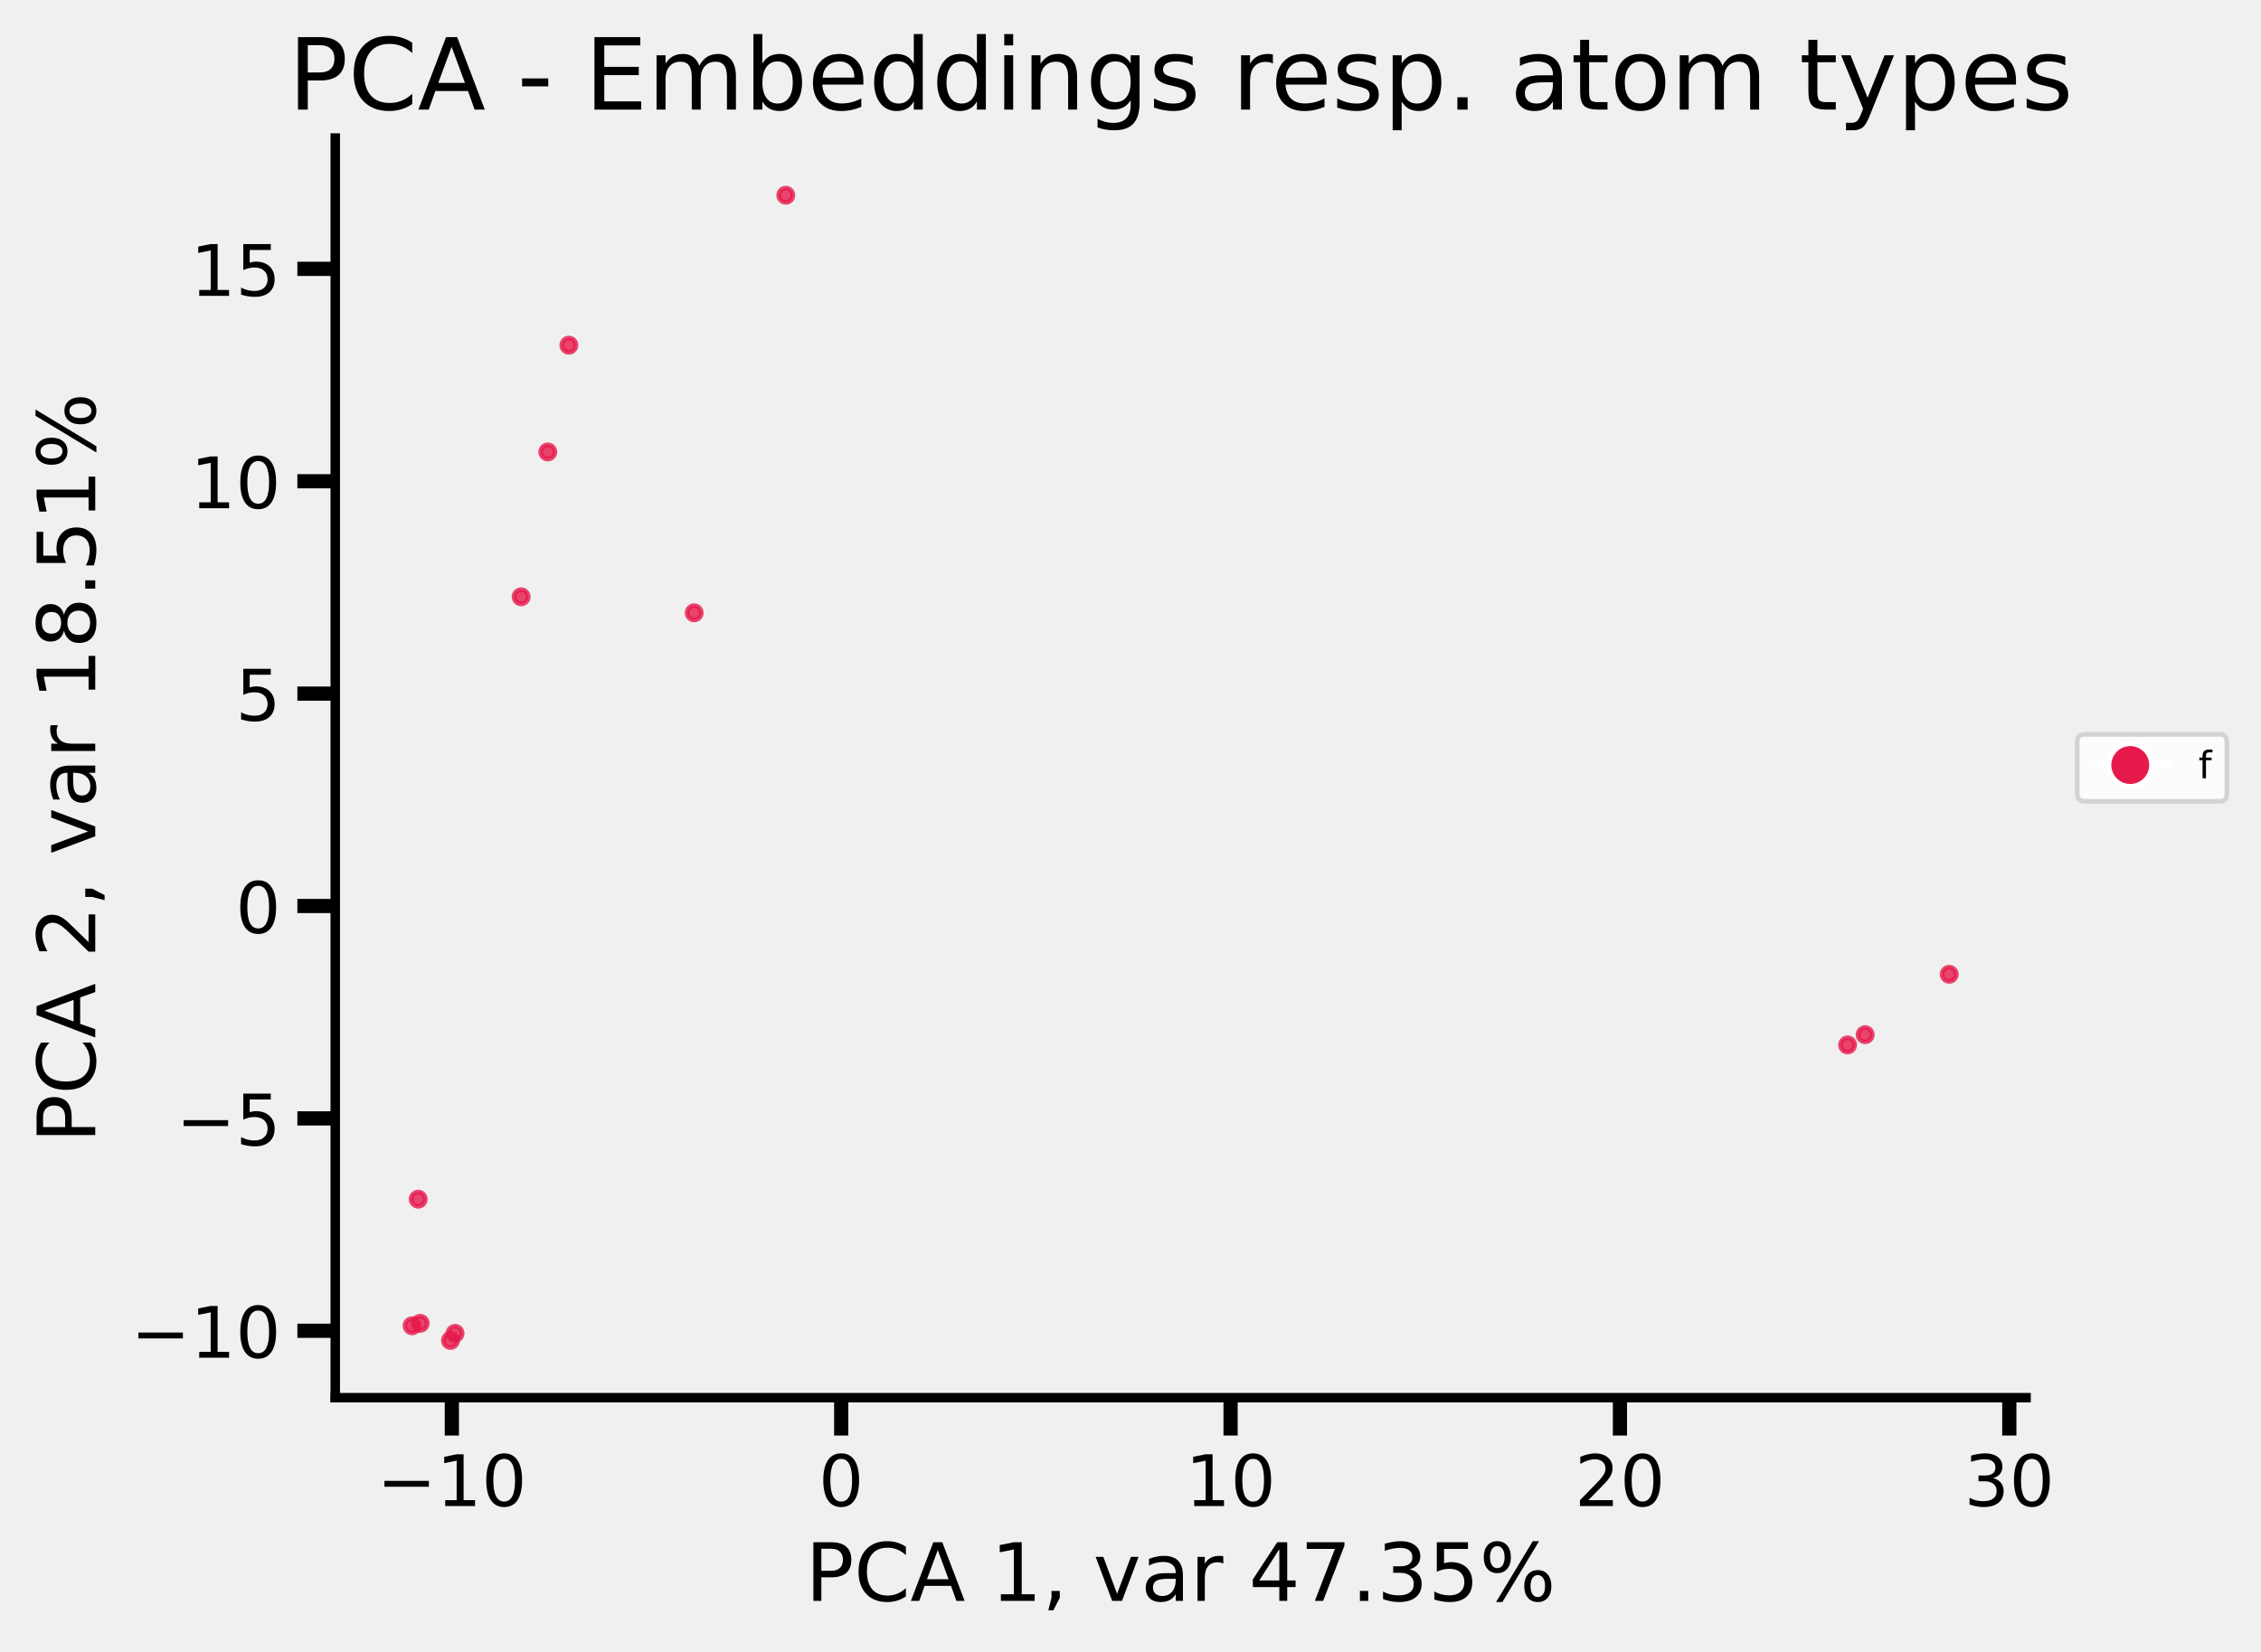
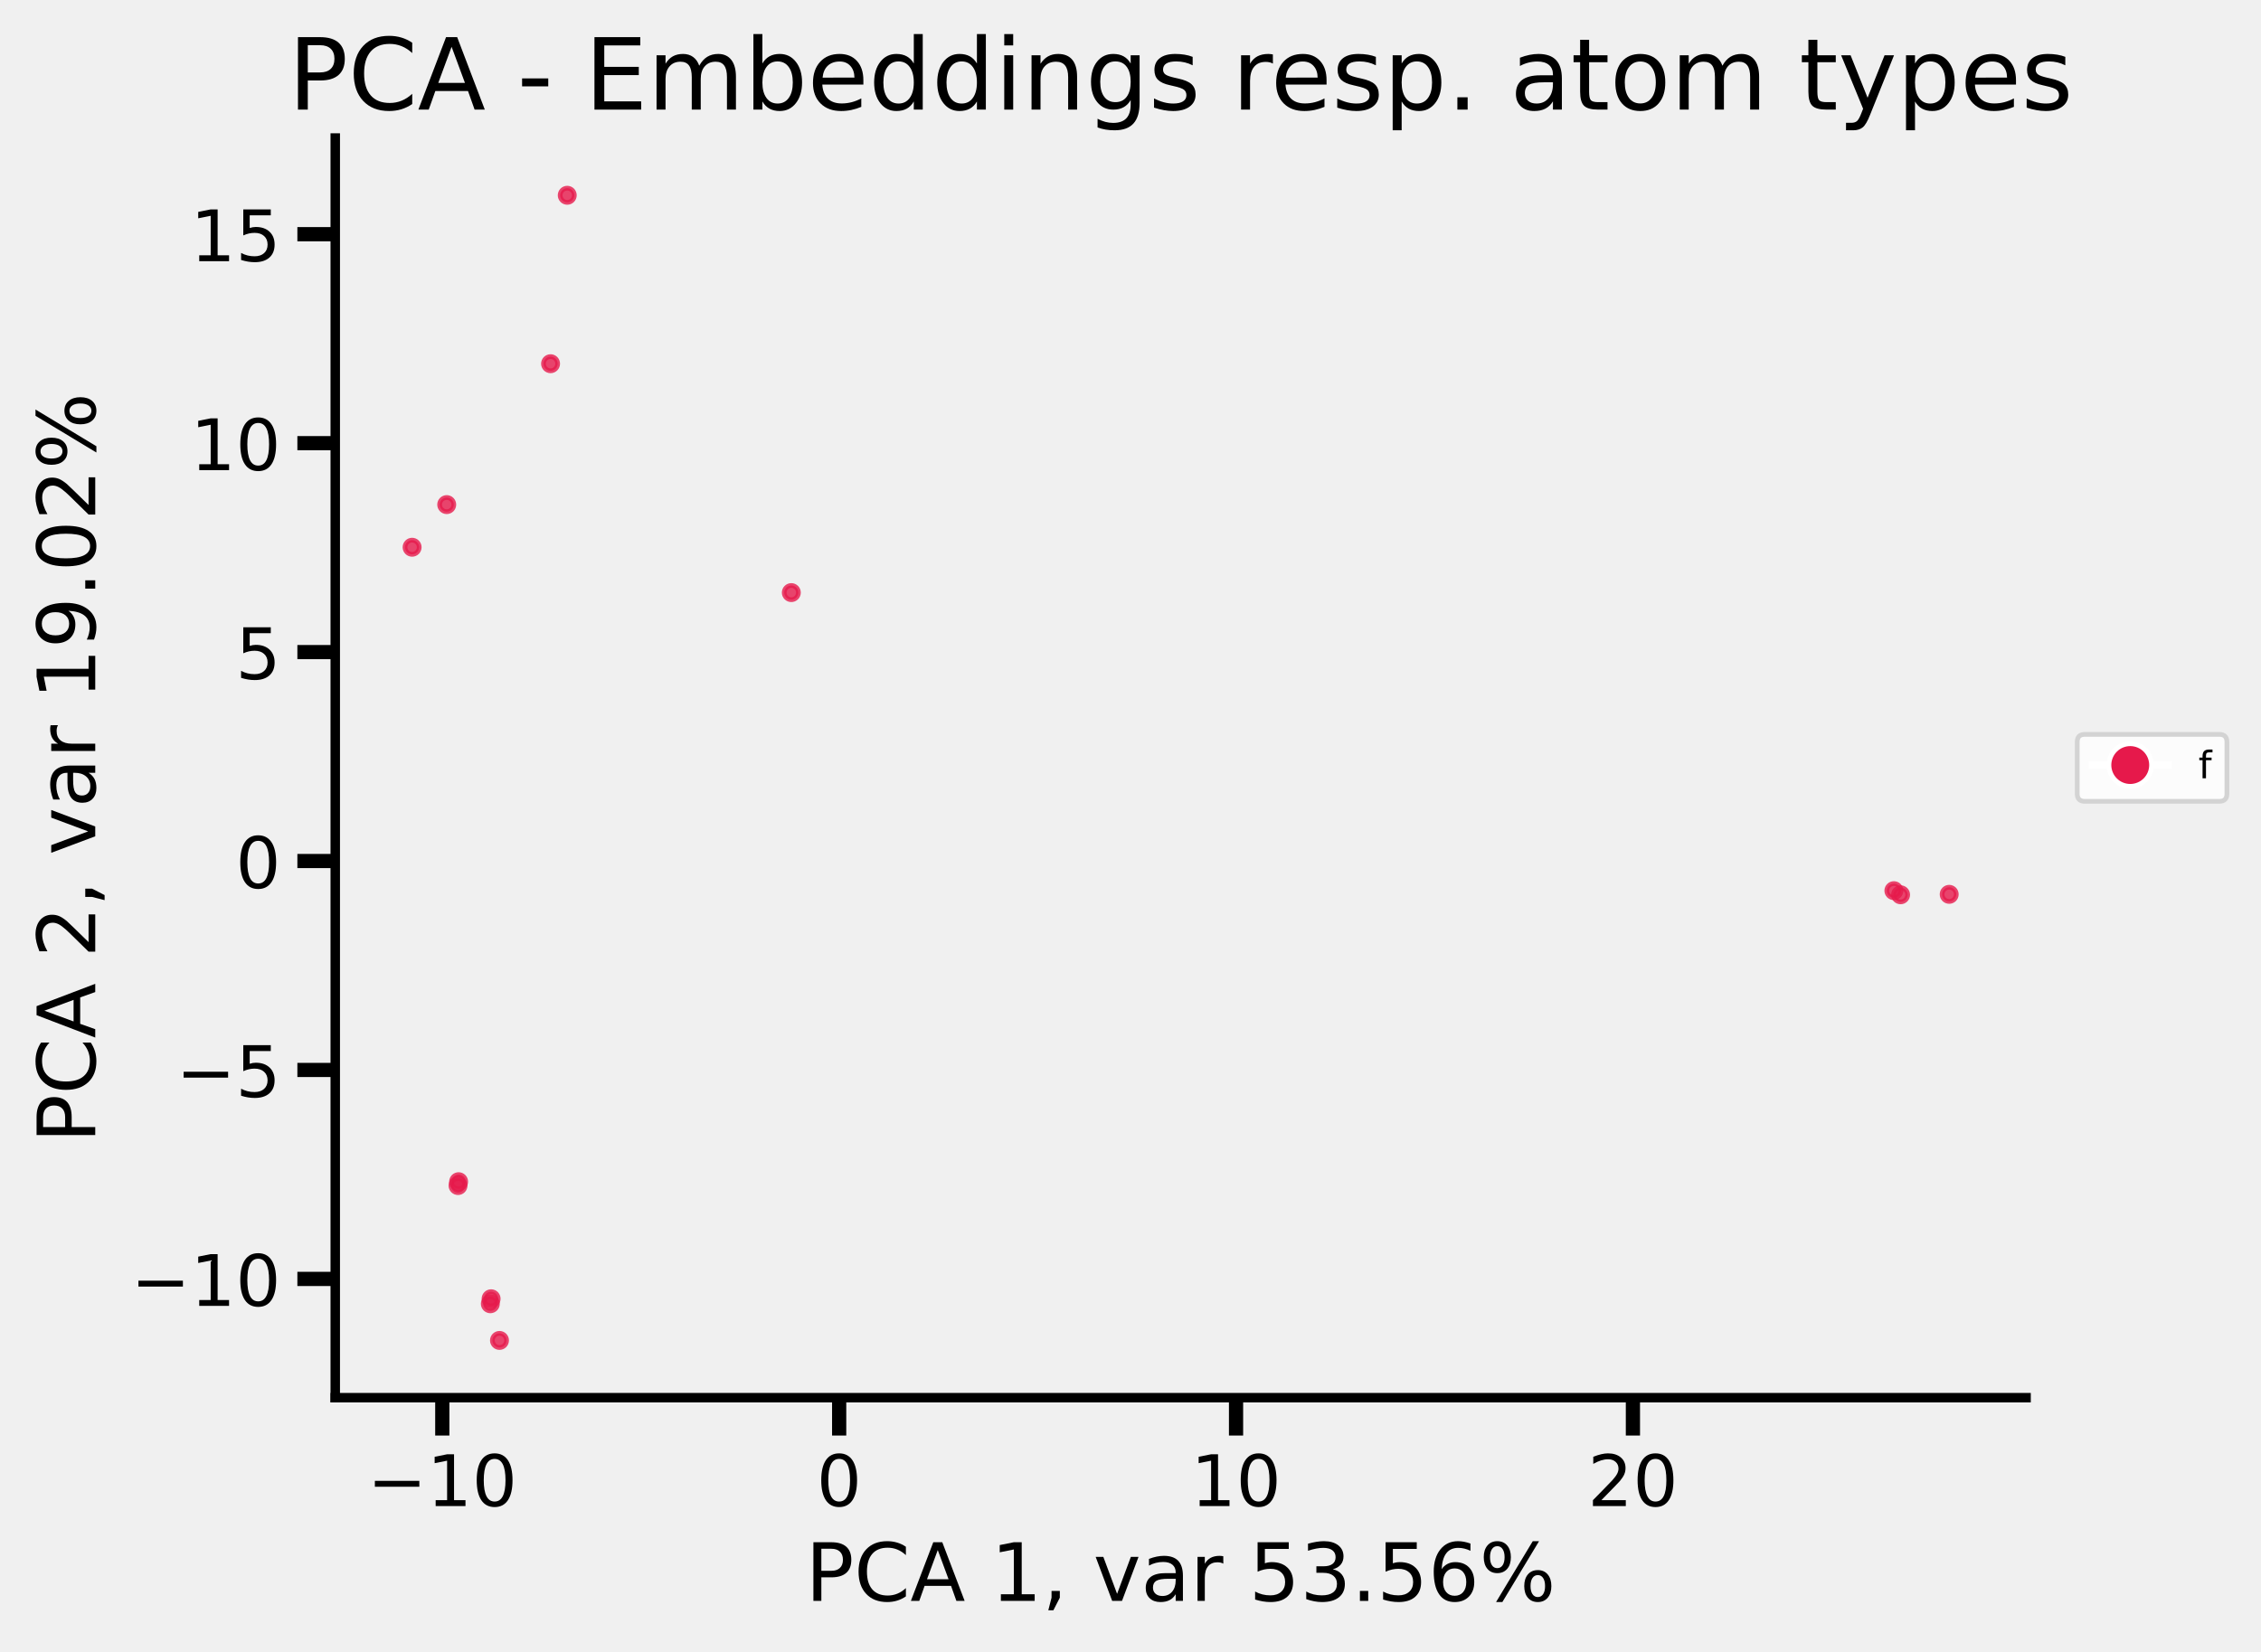
<svg xmlns="http://www.w3.org/2000/svg" xmlns:xlink="http://www.w3.org/1999/xlink" width="477.555pt" height="348.939pt" viewBox="0 0 477.555 348.939" version="1.1">
  <defs>
    <style type="text/css">*{stroke-linejoin: round; stroke-linecap: butt}</style>
  </defs>
  <g id="figure_1">
    <g id="patch_1">
      <path d="M 0 348.939  L 477.555 348.939  L 477.555 -0  L 0 -0  L 0 348.939  z " style="fill: none" />
    </g>
    <g id="axes_1">
      <g id="patch_2">
        <path d="M 70.81 295.269  L 427.93 295.269  L 427.93 29.157  L 70.81 29.157  L 70.81 295.269  z " style="fill: none" />
      </g>
      <g id="PathCollection_1">
        <defs>
-           <path id="C0_0_688aa00d50" d="M 0 1.5  C 0.398 1.5 0.779 1.342 1.061 1.061  C 1.342 0.779 1.5 0.398 1.5 -0  C 1.5 -0.398 1.342 -0.779 1.061 -1.061  C 0.779 -1.342 0.398 -1.5 0 -1.5  C -0.398 -1.5 -0.779 -1.342 -1.061 -1.061  C -1.342 -0.779 -1.5 -0.398 -1.5 0  C -1.5 0.398 -1.342 0.779 -1.061 1.061  C -0.779 1.342 -0.398 1.5 0 1.5  z " />
+           <path id="C0_0_4a4df7ba5f" d="M 0 1.5  C 0.398 1.5 0.779 1.342 1.061 1.061  C 1.342 0.779 1.5 0.398 1.5 -0  C 1.5 -0.398 1.342 -0.779 1.061 -1.061  C 0.779 -1.342 0.398 -1.5 0 -1.5  C -0.398 -1.5 -0.779 -1.342 -1.061 -1.061  C -1.342 -0.779 -1.5 -0.398 -1.5 0  C -1.5 0.398 -1.342 0.779 -1.061 1.061  C -0.779 1.342 -0.398 1.5 0 1.5  z " />
        </defs>
-         <g clip-path="url(#pe85ff60ea7)">
-           <use xlink:href="#C0_0_688aa00d50" x="110.071" y="126.085" style="fill: #e6194b; fill-opacity: 0.8; stroke: #e6194b; stroke-opacity: 0.8" />
-         </g>
-         <g clip-path="url(#pe85ff60ea7)">
-           <use xlink:href="#C0_0_688aa00d50" x="146.62" y="129.463" style="fill: #e6194b; fill-opacity: 0.8; stroke: #e6194b; stroke-opacity: 0.8" />
-         </g>
-         <g clip-path="url(#pe85ff60ea7)">
-           <use xlink:href="#C0_0_688aa00d50" x="120.157" y="72.922" style="fill: #e6194b; fill-opacity: 0.8; stroke: #e6194b; stroke-opacity: 0.8" />
-         </g>
-         <g clip-path="url(#pe85ff60ea7)">
-           <use xlink:href="#C0_0_688aa00d50" x="165.973" y="41.253" style="fill: #e6194b; fill-opacity: 0.8; stroke: #e6194b; stroke-opacity: 0.8" />
-         </g>
-         <g clip-path="url(#pe85ff60ea7)">
-           <use xlink:href="#C0_0_688aa00d50" x="390.238" y="220.747" style="fill: #e6194b; fill-opacity: 0.8; stroke: #e6194b; stroke-opacity: 0.8" />
-         </g>
-         <g clip-path="url(#pe85ff60ea7)">
-           <use xlink:href="#C0_0_688aa00d50" x="95.15" y="283.173" style="fill: #e6194b; fill-opacity: 0.8; stroke: #e6194b; stroke-opacity: 0.8" />
-         </g>
-         <g clip-path="url(#pe85ff60ea7)">
-           <use xlink:href="#C0_0_688aa00d50" x="87.043" y="280.083" style="fill: #e6194b; fill-opacity: 0.8; stroke: #e6194b; stroke-opacity: 0.8" />
-         </g>
-         <g clip-path="url(#pe85ff60ea7)">
-           <use xlink:href="#C0_0_688aa00d50" x="411.697" y="205.825" style="fill: #e6194b; fill-opacity: 0.8; stroke: #e6194b; stroke-opacity: 0.8" />
-         </g>
-         <g clip-path="url(#pe85ff60ea7)">
-           <use xlink:href="#C0_0_688aa00d50" x="88.33" y="253.336" style="fill: #e6194b; fill-opacity: 0.8; stroke: #e6194b; stroke-opacity: 0.8" />
-         </g>
-         <g clip-path="url(#pe85ff60ea7)">
-           <use xlink:href="#C0_0_688aa00d50" x="115.703" y="95.476" style="fill: #e6194b; fill-opacity: 0.8; stroke: #e6194b; stroke-opacity: 0.8" />
-         </g>
-         <g clip-path="url(#pe85ff60ea7)">
-           <use xlink:href="#C0_0_688aa00d50" x="393.946" y="218.589" style="fill: #e6194b; fill-opacity: 0.8; stroke: #e6194b; stroke-opacity: 0.8" />
-         </g>
-         <g clip-path="url(#pe85ff60ea7)">
-           <use xlink:href="#C0_0_688aa00d50" x="96.107" y="281.681" style="fill: #e6194b; fill-opacity: 0.8; stroke: #e6194b; stroke-opacity: 0.8" />
-         </g>
-         <g clip-path="url(#pe85ff60ea7)">
-           <use xlink:href="#C0_0_688aa00d50" x="88.749" y="279.566" style="fill: #e6194b; fill-opacity: 0.8; stroke: #e6194b; stroke-opacity: 0.8" />
+         <g clip-path="url(#pd86cae1711)">
+           <use xlink:href="#C0_0_4a4df7ba5f" x="94.352" y="106.601" style="fill: #e6194b; fill-opacity: 0.8; stroke: #e6194b; stroke-opacity: 0.8" />
+         </g>
+         <g clip-path="url(#pd86cae1711)">
+           <use xlink:href="#C0_0_4a4df7ba5f" x="119.809" y="41.253" style="fill: #e6194b; fill-opacity: 0.8; stroke: #e6194b; stroke-opacity: 0.8" />
+         </g>
+         <g clip-path="url(#pd86cae1711)">
+           <use xlink:href="#C0_0_4a4df7ba5f" x="87.043" y="115.609" style="fill: #e6194b; fill-opacity: 0.8; stroke: #e6194b; stroke-opacity: 0.8" />
+         </g>
+         <g clip-path="url(#pd86cae1711)">
+           <use xlink:href="#C0_0_4a4df7ba5f" x="116.287" y="76.836" style="fill: #e6194b; fill-opacity: 0.8; stroke: #e6194b; stroke-opacity: 0.8" />
+         </g>
+         <g clip-path="url(#pd86cae1711)">
+           <use xlink:href="#C0_0_4a4df7ba5f" x="400.016" y="188.161" style="fill: #e6194b; fill-opacity: 0.8; stroke: #e6194b; stroke-opacity: 0.8" />
+         </g>
+         <g clip-path="url(#pd86cae1711)">
+           <use xlink:href="#C0_0_4a4df7ba5f" x="103.566" y="275.428" style="fill: #e6194b; fill-opacity: 0.8; stroke: #e6194b; stroke-opacity: 0.8" />
+         </g>
+         <g clip-path="url(#pd86cae1711)">
+           <use xlink:href="#C0_0_4a4df7ba5f" x="96.739" y="250.455" style="fill: #e6194b; fill-opacity: 0.8; stroke: #e6194b; stroke-opacity: 0.8" />
+         </g>
+         <g clip-path="url(#pd86cae1711)">
+           <use xlink:href="#C0_0_4a4df7ba5f" x="411.697" y="188.935" style="fill: #e6194b; fill-opacity: 0.8; stroke: #e6194b; stroke-opacity: 0.8" />
+         </g>
+         <g clip-path="url(#pd86cae1711)">
+           <use xlink:href="#C0_0_4a4df7ba5f" x="105.498" y="283.173" style="fill: #e6194b; fill-opacity: 0.8; stroke: #e6194b; stroke-opacity: 0.8" />
+         </g>
+         <g clip-path="url(#pd86cae1711)">
+           <use xlink:href="#C0_0_4a4df7ba5f" x="167.138" y="125.19" style="fill: #e6194b; fill-opacity: 0.8; stroke: #e6194b; stroke-opacity: 0.8" />
+         </g>
+         <g clip-path="url(#pd86cae1711)">
+           <use xlink:href="#C0_0_4a4df7ba5f" x="401.431" y="189.028" style="fill: #e6194b; fill-opacity: 0.8; stroke: #e6194b; stroke-opacity: 0.8" />
+         </g>
+         <g clip-path="url(#pd86cae1711)">
+           <use xlink:href="#C0_0_4a4df7ba5f" x="103.73" y="274.373" style="fill: #e6194b; fill-opacity: 0.8; stroke: #e6194b; stroke-opacity: 0.8" />
+         </g>
+         <g clip-path="url(#pd86cae1711)">
+           <use xlink:href="#C0_0_4a4df7ba5f" x="96.865" y="249.643" style="fill: #e6194b; fill-opacity: 0.8; stroke: #e6194b; stroke-opacity: 0.8" />
        </g>
      </g>
      <g id="matplotlib.axis_1">
        <g id="xtick_1">
          <g id="line2d_1">
            <defs>
-               <path id="m18a8da9f01" d="M 0 0  L 0 8  " style="stroke: #000000; stroke-width: 3" />
-             </defs>
-             <g>
-               <use xlink:href="#m18a8da9f01" x="95.437" y="295.269" style="stroke: #000000; stroke-width: 3" />
+               <path id="ma11e0a2a74" d="M 0 0  L 0 8  " style="stroke: #000000; stroke-width: 3" />
+             </defs>
+             <g>
+               <use xlink:href="#ma11e0a2a74" x="93.418" y="295.269" style="stroke: #000000; stroke-width: 3" />
            </g>
          </g>
          <g id="text_1">
-             <g transform="translate(79.60801 318.1664) scale(0.15 -0.15)">
+             <g transform="translate(77.58978 318.1664) scale(0.15 -0.15)">
              <defs>
                <path id="DejaVuSans-2212" d="M 678 2272  L 4684 2272  L 4684 1741  L 678 1741  L 678 2272  z " transform="scale(0.015625)" />
                <path id="DejaVuSans-31" d="M 794 531  L 1825 531  L 1825 4091  L 703 3866  L 703 4441  L 1819 4666  L 2450 4666  L 2450 531  L 3481 531  L 3481 0  L 794 0  L 794 531  z " transform="scale(0.015625)" />
                <path id="DejaVuSans-30" d="M 2034 4250  Q 1547 4250 1301 3770  Q 1056 3291 1056 2328  Q 1056 1369 1301 889  Q 1547 409 2034 409  Q 2525 409 2770 889  Q 3016 1369 3016 2328  Q 3016 3291 2770 3770  Q 2525 4250 2034 4250  z M 2034 4750  Q 2819 4750 3233 4129  Q 3647 3509 3647 2328  Q 3647 1150 3233 529  Q 2819 -91 2034 -91  Q 1250 -91 836 529  Q 422 1150 422 2328  Q 422 3509 836 4129  Q 1250 4750 2034 4750  z " transform="scale(0.015625)" />
              </defs>
              <use xlink:href="#DejaVuSans-2212" />
              <use xlink:href="#DejaVuSans-31" x="83.789" />
              <use xlink:href="#DejaVuSans-30" x="147.412" />
            </g>
          </g>
        </g>
        <g id="xtick_2">
          <g id="line2d_2">
            <g>
-               <use xlink:href="#m18a8da9f01" x="177.676" y="295.269" style="stroke: #000000; stroke-width: 3" />
+               <use xlink:href="#ma11e0a2a74" x="177.244" y="295.269" style="stroke: #000000; stroke-width: 3" />
            </g>
          </g>
          <g id="text_2">
-             <g transform="translate(172.9039 318.1664) scale(0.15 -0.15)">
+             <g transform="translate(172.4721 318.1664) scale(0.15 -0.15)">
              <use xlink:href="#DejaVuSans-30" />
            </g>
          </g>
        </g>
        <g id="xtick_3">
          <g id="line2d_3">
            <g>
-               <use xlink:href="#m18a8da9f01" x="259.915" y="295.269" style="stroke: #000000; stroke-width: 3" />
+               <use xlink:href="#ma11e0a2a74" x="261.07" y="295.269" style="stroke: #000000; stroke-width: 3" />
            </g>
          </g>
          <g id="text_3">
-             <g transform="translate(250.3713 318.1664) scale(0.15 -0.15)">
+             <g transform="translate(251.5258 318.1664) scale(0.15 -0.15)">
              <use xlink:href="#DejaVuSans-31" />
              <use xlink:href="#DejaVuSans-30" x="63.623" />
            </g>
          </g>
        </g>
        <g id="xtick_4">
          <g id="line2d_4">
            <g>
-               <use xlink:href="#m18a8da9f01" x="342.154" y="295.269" style="stroke: #000000; stroke-width: 3" />
+               <use xlink:href="#ma11e0a2a74" x="344.895" y="295.269" style="stroke: #000000; stroke-width: 3" />
            </g>
          </g>
          <g id="text_4">
-             <g transform="translate(332.6106 318.1664) scale(0.15 -0.15)">
+             <g transform="translate(335.3515 318.1664) scale(0.15 -0.15)">
              <defs>
                <path id="DejaVuSans-32" d="M 1228 531  L 3431 531  L 3431 0  L 469 0  L 469 531  Q 828 903 1448 1529  Q 2069 2156 2228 2338  Q 2531 2678 2651 2914  Q 2772 3150 2772 3378  Q 2772 3750 2511 3984  Q 2250 4219 1831 4219  Q 1534 4219 1204 4116  Q 875 4013 500 3803  L 500 4441  Q 881 4594 1212 4672  Q 1544 4750 1819 4750  Q 2544 4750 2975 4387  Q 3406 4025 3406 3419  Q 3406 3131 3298 2873  Q 3191 2616 2906 2266  Q 2828 2175 2409 1742  Q 1991 1309 1228 531  z " transform="scale(0.015625)" />
              </defs>
              <use xlink:href="#DejaVuSans-32" />
              <use xlink:href="#DejaVuSans-30" x="63.623" />
            </g>
          </g>
        </g>
-         <g id="xtick_5">
-           <g id="line2d_5">
-             <g>
-               <use xlink:href="#m18a8da9f01" x="424.394" y="295.269" style="stroke: #000000; stroke-width: 3" />
-             </g>
-           </g>
-           <g id="text_5">
-             <g transform="translate(414.8499 318.1664) scale(0.15 -0.15)">
-               <defs>
-                 <path id="DejaVuSans-33" d="M 2597 2516  Q 3050 2419 3304 2112  Q 3559 1806 3559 1356  Q 3559 666 3084 287  Q 2609 -91 1734 -91  Q 1441 -91 1130 -33  Q 819 25 488 141  L 488 750  Q 750 597 1062 519  Q 1375 441 1716 441  Q 2309 441 2620 675  Q 2931 909 2931 1356  Q 2931 1769 2642 2001  Q 2353 2234 1838 2234  L 1294 2234  L 1294 2753  L 1863 2753  Q 2328 2753 2575 2939  Q 2822 3125 2822 3475  Q 2822 3834 2567 4026  Q 2313 4219 1838 4219  Q 1578 4219 1281 4162  Q 984 4106 628 3988  L 628 4550  Q 988 4650 1302 4700  Q 1616 4750 1894 4750  Q 2613 4750 3031 4423  Q 3450 4097 3450 3541  Q 3450 3153 3228 2886  Q 3006 2619 2597 2516  z " transform="scale(0.015625)" />
-               </defs>
-               <use xlink:href="#DejaVuSans-33" />
-               <use xlink:href="#DejaVuSans-30" x="63.623" />
-             </g>
-           </g>
-         </g>
-         <g id="text_6">
+         <g id="text_5">
          <g transform="translate(170.1366 338.2033) scale(0.17 -0.17)">
            <defs>
              <path id="DejaVuSans-50" d="M 1259 4147  L 1259 2394  L 2053 2394  Q 2494 2394 2734 2622  Q 2975 2850 2975 3272  Q 2975 3691 2734 3919  Q 2494 4147 2053 4147  L 1259 4147  z M 628 4666  L 2053 4666  Q 2838 4666 3239 4311  Q 3641 3956 3641 3272  Q 3641 2581 3239 2228  Q 2838 1875 2053 1875  L 1259 1875  L 1259 0  L 628 0  L 628 4666  z " transform="scale(0.015625)" />
              <path id="DejaVuSans-43" d="M 4122 4306  L 4122 3641  Q 3803 3938 3442 4084  Q 3081 4231 2675 4231  Q 1875 4231 1450 3742  Q 1025 3253 1025 2328  Q 1025 1406 1450 917  Q 1875 428 2675 428  Q 3081 428 3442 575  Q 3803 722 4122 1019  L 4122 359  Q 3791 134 3420 21  Q 3050 -91 2638 -91  Q 1578 -91 968 557  Q 359 1206 359 2328  Q 359 3453 968 4101  Q 1578 4750 2638 4750  Q 3056 4750 3426 4639  Q 3797 4528 4122 4306  z " transform="scale(0.015625)" />
              <path id="DejaVuSans-41" d="M 2188 4044  L 1331 1722  L 3047 1722  L 2188 4044  z M 1831 4666  L 2547 4666  L 4325 0  L 3669 0  L 3244 1197  L 1141 1197  L 716 0  L 50 0  L 1831 4666  z " transform="scale(0.015625)" />
              <path id="DejaVuSans-20" transform="scale(0.015625)" />
              <path id="DejaVuSans-2c" d="M 750 794  L 1409 794  L 1409 256  L 897 -744  L 494 -744  L 750 256  L 750 794  z " transform="scale(0.015625)" />
              <path id="DejaVuSans-76" d="M 191 3500  L 800 3500  L 1894 563  L 2988 3500  L 3597 3500  L 2284 0  L 1503 0  L 191 3500  z " transform="scale(0.015625)" />
              <path id="DejaVuSans-61" d="M 2194 1759  Q 1497 1759 1228 1600  Q 959 1441 959 1056  Q 959 750 1161 570  Q 1363 391 1709 391  Q 2188 391 2477 730  Q 2766 1069 2766 1631  L 2766 1759  L 2194 1759  z M 3341 1997  L 3341 0  L 2766 0  L 2766 531  Q 2569 213 2275 61  Q 1981 -91 1556 -91  Q 1019 -91 701 211  Q 384 513 384 1019  Q 384 1609 779 1909  Q 1175 2209 1959 2209  L 2766 2209  L 2766 2266  Q 2766 2663 2505 2880  Q 2244 3097 1772 3097  Q 1472 3097 1187 3025  Q 903 2953 641 2809  L 641 3341  Q 956 3463 1253 3523  Q 1550 3584 1831 3584  Q 2591 3584 2966 3190  Q 3341 2797 3341 1997  z " transform="scale(0.015625)" />
              <path id="DejaVuSans-72" d="M 2631 2963  Q 2534 3019 2420 3045  Q 2306 3072 2169 3072  Q 1681 3072 1420 2755  Q 1159 2438 1159 1844  L 1159 0  L 581 0  L 581 3500  L 1159 3500  L 1159 2956  Q 1341 3275 1631 3429  Q 1922 3584 2338 3584  Q 2397 3584 2469 3576  Q 2541 3569 2628 3553  L 2631 2963  z " transform="scale(0.015625)" />
-               <path id="DejaVuSans-34" d="M 2419 4116  L 825 1625  L 2419 1625  L 2419 4116  z M 2253 4666  L 3047 4666  L 3047 1625  L 3713 1625  L 3713 1100  L 3047 1100  L 3047 0  L 2419 0  L 2419 1100  L 313 1100  L 313 1709  L 2253 4666  z " transform="scale(0.015625)" />
-               <path id="DejaVuSans-37" d="M 525 4666  L 3525 4666  L 3525 4397  L 1831 0  L 1172 0  L 2766 4134  L 525 4134  L 525 4666  z " transform="scale(0.015625)" />
+               <path id="DejaVuSans-35" d="M 691 4666  L 3169 4666  L 3169 4134  L 1269 4134  L 1269 2991  Q 1406 3038 1543 3061  Q 1681 3084 1819 3084  Q 2600 3084 3056 2656  Q 3513 2228 3513 1497  Q 3513 744 3044 326  Q 2575 -91 1722 -91  Q 1428 -91 1123 -41  Q 819 9 494 109  L 494 744  Q 775 591 1075 516  Q 1375 441 1709 441  Q 2250 441 2565 725  Q 2881 1009 2881 1497  Q 2881 1984 2565 2268  Q 2250 2553 1709 2553  Q 1456 2553 1204 2497  Q 953 2441 691 2322  L 691 4666  z " transform="scale(0.015625)" />
+               <path id="DejaVuSans-33" d="M 2597 2516  Q 3050 2419 3304 2112  Q 3559 1806 3559 1356  Q 3559 666 3084 287  Q 2609 -91 1734 -91  Q 1441 -91 1130 -33  Q 819 25 488 141  L 488 750  Q 750 597 1062 519  Q 1375 441 1716 441  Q 2309 441 2620 675  Q 2931 909 2931 1356  Q 2931 1769 2642 2001  Q 2353 2234 1838 2234  L 1294 2234  L 1294 2753  L 1863 2753  Q 2328 2753 2575 2939  Q 2822 3125 2822 3475  Q 2822 3834 2567 4026  Q 2313 4219 1838 4219  Q 1578 4219 1281 4162  Q 984 4106 628 3988  L 628 4550  Q 988 4650 1302 4700  Q 1616 4750 1894 4750  Q 2613 4750 3031 4423  Q 3450 4097 3450 3541  Q 3450 3153 3228 2886  Q 3006 2619 2597 2516  z " transform="scale(0.015625)" />
              <path id="DejaVuSans-2e" d="M 684 794  L 1344 794  L 1344 0  L 684 0  L 684 794  z " transform="scale(0.015625)" />
-               <path id="DejaVuSans-35" d="M 691 4666  L 3169 4666  L 3169 4134  L 1269 4134  L 1269 2991  Q 1406 3038 1543 3061  Q 1681 3084 1819 3084  Q 2600 3084 3056 2656  Q 3513 2228 3513 1497  Q 3513 744 3044 326  Q 2575 -91 1722 -91  Q 1428 -91 1123 -41  Q 819 9 494 109  L 494 744  Q 775 591 1075 516  Q 1375 441 1709 441  Q 2250 441 2565 725  Q 2881 1009 2881 1497  Q 2881 1984 2565 2268  Q 2250 2553 1709 2553  Q 1456 2553 1204 2497  Q 953 2441 691 2322  L 691 4666  z " transform="scale(0.015625)" />
+               <path id="DejaVuSans-36" d="M 2113 2584  Q 1688 2584 1439 2293  Q 1191 2003 1191 1497  Q 1191 994 1439 701  Q 1688 409 2113 409  Q 2538 409 2786 701  Q 3034 994 3034 1497  Q 3034 2003 2786 2293  Q 2538 2584 2113 2584  z M 3366 4563  L 3366 3988  Q 3128 4100 2886 4159  Q 2644 4219 2406 4219  Q 1781 4219 1451 3797  Q 1122 3375 1075 2522  Q 1259 2794 1537 2939  Q 1816 3084 2150 3084  Q 2853 3084 3261 2657  Q 3669 2231 3669 1497  Q 3669 778 3244 343  Q 2819 -91 2113 -91  Q 1303 -91 875 529  Q 447 1150 447 2328  Q 447 3434 972 4092  Q 1497 4750 2381 4750  Q 2619 4750 2861 4703  Q 3103 4656 3366 4563  z " transform="scale(0.015625)" />
              <path id="DejaVuSans-25" d="M 4653 2053  Q 4381 2053 4226 1822  Q 4072 1591 4072 1178  Q 4072 772 4226 539  Q 4381 306 4653 306  Q 4919 306 5073 539  Q 5228 772 5228 1178  Q 5228 1588 5073 1820  Q 4919 2053 4653 2053  z M 4653 2450  Q 5147 2450 5437 2106  Q 5728 1763 5728 1178  Q 5728 594 5436 251  Q 5144 -91 4653 -91  Q 4153 -91 3862 251  Q 3572 594 3572 1178  Q 3572 1766 3864 2108  Q 4156 2450 4653 2450  z M 1428 4353  Q 1159 4353 1004 4120  Q 850 3888 850 3481  Q 850 3069 1003 2837  Q 1156 2606 1428 2606  Q 1700 2606 1854 2837  Q 2009 3069 2009 3481  Q 2009 3884 1853 4118  Q 1697 4353 1428 4353  z M 4250 4750  L 4750 4750  L 1831 -91  L 1331 -91  L 4250 4750  z M 1428 4750  Q 1922 4750 2215 4408  Q 2509 4066 2509 3481  Q 2509 2891 2217 2550  Q 1925 2209 1428 2209  Q 931 2209 642 2551  Q 353 2894 353 3481  Q 353 4063 643 4406  Q 934 4750 1428 4750  z " transform="scale(0.015625)" />
            </defs>
            <use xlink:href="#DejaVuSans-50" />
            <use xlink:href="#DejaVuSans-43" x="60.303" />
            <use xlink:href="#DejaVuSans-41" x="130.127" />
            <use xlink:href="#DejaVuSans-20" x="198.535" />
            <use xlink:href="#DejaVuSans-31" x="230.322" />
            <use xlink:href="#DejaVuSans-2c" x="293.945" />
            <use xlink:href="#DejaVuSans-20" x="325.732" />
            <use xlink:href="#DejaVuSans-76" x="357.52" />
            <use xlink:href="#DejaVuSans-61" x="416.699" />
            <use xlink:href="#DejaVuSans-72" x="477.979" />
            <use xlink:href="#DejaVuSans-20" x="519.092" />
-             <use xlink:href="#DejaVuSans-34" x="550.879" />
-             <use xlink:href="#DejaVuSans-37" x="614.502" />
+             <use xlink:href="#DejaVuSans-35" x="550.879" />
+             <use xlink:href="#DejaVuSans-33" x="614.502" />
            <use xlink:href="#DejaVuSans-2e" x="678.125" />
-             <use xlink:href="#DejaVuSans-33" x="709.912" />
-             <use xlink:href="#DejaVuSans-35" x="773.535" />
+             <use xlink:href="#DejaVuSans-35" x="709.912" />
+             <use xlink:href="#DejaVuSans-36" x="773.535" />
            <use xlink:href="#DejaVuSans-25" x="837.158" />
          </g>
        </g>
      </g>
      <g id="matplotlib.axis_2">
        <g id="ytick_1">
-           <g id="line2d_6">
-             <defs>
-               <path id="me930814b1d" d="M 0 0  L -8 0  " style="stroke: #000000; stroke-width: 3" />
-             </defs>
-             <g>
-               <use xlink:href="#me930814b1d" x="70.81" y="281.133" style="stroke: #000000; stroke-width: 3" />
-             </g>
-           </g>
-           <g id="text_7">
-             <g transform="translate(27.65281 286.832) scale(0.15 -0.15)">
+           <g id="line2d_5">
+             <defs>
+               <path id="mb7be22802a" d="M 0 0  L -8 0  " style="stroke: #000000; stroke-width: 3" />
+             </defs>
+             <g>
+               <use xlink:href="#mb7be22802a" x="70.81" y="270.179" style="stroke: #000000; stroke-width: 3" />
+             </g>
+           </g>
+           <g id="text_6">
+             <g transform="translate(27.65281 275.8783) scale(0.15 -0.15)">
              <use xlink:href="#DejaVuSans-2212" />
              <use xlink:href="#DejaVuSans-31" x="83.789" />
              <use xlink:href="#DejaVuSans-30" x="147.412" />
            </g>
          </g>
        </g>
        <g id="ytick_2">
-           <g id="line2d_7">
-             <g>
-               <use xlink:href="#me930814b1d" x="70.81" y="236.267" style="stroke: #000000; stroke-width: 3" />
-             </g>
-           </g>
-           <g id="text_8">
-             <g transform="translate(37.19656 241.9654) scale(0.15 -0.15)">
+           <g id="line2d_6">
+             <g>
+               <use xlink:href="#mb7be22802a" x="70.81" y="226.039" style="stroke: #000000; stroke-width: 3" />
+             </g>
+           </g>
+           <g id="text_7">
+             <g transform="translate(37.19656 231.7379) scale(0.15 -0.15)">
              <use xlink:href="#DejaVuSans-2212" />
              <use xlink:href="#DejaVuSans-35" x="83.789" />
            </g>
          </g>
        </g>
        <g id="ytick_3">
+           <g id="line2d_7">
+             <g>
+               <use xlink:href="#mb7be22802a" x="70.81" y="181.899" style="stroke: #000000; stroke-width: 3" />
+             </g>
+           </g>
+           <g id="text_8">
+             <g transform="translate(49.76609 187.5976) scale(0.15 -0.15)">
+               <use xlink:href="#DejaVuSans-30" />
+             </g>
+           </g>
+         </g>
+         <g id="ytick_4">
          <g id="line2d_8">
            <g>
-               <use xlink:href="#me930814b1d" x="70.81" y="191.4" style="stroke: #000000; stroke-width: 3" />
+               <use xlink:href="#mb7be22802a" x="70.81" y="137.758" style="stroke: #000000; stroke-width: 3" />
            </g>
          </g>
          <g id="text_9">
-             <g transform="translate(49.76609 197.0987) scale(0.15 -0.15)">
-               <use xlink:href="#DejaVuSans-30" />
-             </g>
-           </g>
-         </g>
-         <g id="ytick_4">
+             <g transform="translate(49.76609 143.4572) scale(0.15 -0.15)">
+               <use xlink:href="#DejaVuSans-35" />
+             </g>
+           </g>
+         </g>
+         <g id="ytick_5">
          <g id="line2d_9">
            <g>
-               <use xlink:href="#me930814b1d" x="70.81" y="146.533" style="stroke: #000000; stroke-width: 3" />
+               <use xlink:href="#mb7be22802a" x="70.81" y="93.618" style="stroke: #000000; stroke-width: 3" />
            </g>
          </g>
          <g id="text_10">
-             <g transform="translate(49.76609 152.232) scale(0.15 -0.15)">
-               <use xlink:href="#DejaVuSans-35" />
-             </g>
-           </g>
-         </g>
-         <g id="ytick_5">
-           <g id="line2d_10">
-             <g>
-               <use xlink:href="#me930814b1d" x="70.81" y="101.666" style="stroke: #000000; stroke-width: 3" />
-             </g>
-           </g>
-           <g id="text_11">
-             <g transform="translate(40.22234 107.3653) scale(0.15 -0.15)">
+             <g transform="translate(40.22234 99.31682) scale(0.15 -0.15)">
              <use xlink:href="#DejaVuSans-31" />
              <use xlink:href="#DejaVuSans-30" x="63.623" />
            </g>
          </g>
        </g>
        <g id="ytick_6">
-           <g id="line2d_11">
-             <g>
-               <use xlink:href="#me930814b1d" x="70.81" y="56.8" style="stroke: #000000; stroke-width: 3" />
-             </g>
-           </g>
-           <g id="text_12">
-             <g transform="translate(40.22234 62.49864) scale(0.15 -0.15)">
+           <g id="line2d_10">
+             <g>
+               <use xlink:href="#mb7be22802a" x="70.81" y="49.478" style="stroke: #000000; stroke-width: 3" />
+             </g>
+           </g>
+           <g id="text_11">
+             <g transform="translate(40.22234 55.17645) scale(0.15 -0.15)">
              <use xlink:href="#DejaVuSans-31" />
              <use xlink:href="#DejaVuSans-35" x="63.623" />
            </g>
          </g>
        </g>
-         <g id="text_13">
+         <g id="text_12">
          <g transform="translate(20.11734 241.446) rotate(-90) scale(0.17 -0.17)">
            <defs>
-               <path id="DejaVuSans-38" d="M 2034 2216  Q 1584 2216 1326 1975  Q 1069 1734 1069 1313  Q 1069 891 1326 650  Q 1584 409 2034 409  Q 2484 409 2743 651  Q 3003 894 3003 1313  Q 3003 1734 2745 1975  Q 2488 2216 2034 2216  z M 1403 2484  Q 997 2584 770 2862  Q 544 3141 544 3541  Q 544 4100 942 4425  Q 1341 4750 2034 4750  Q 2731 4750 3128 4425  Q 3525 4100 3525 3541  Q 3525 3141 3298 2862  Q 3072 2584 2669 2484  Q 3125 2378 3379 2068  Q 3634 1759 3634 1313  Q 3634 634 3220 271  Q 2806 -91 2034 -91  Q 1263 -91 848 271  Q 434 634 434 1313  Q 434 1759 690 2068  Q 947 2378 1403 2484  z M 1172 3481  Q 1172 3119 1398 2916  Q 1625 2713 2034 2713  Q 2441 2713 2670 2916  Q 2900 3119 2900 3481  Q 2900 3844 2670 4047  Q 2441 4250 2034 4250  Q 1625 4250 1398 4047  Q 1172 3844 1172 3481  z " transform="scale(0.015625)" />
+               <path id="DejaVuSans-39" d="M 703 97  L 703 672  Q 941 559 1184 500  Q 1428 441 1663 441  Q 2288 441 2617 861  Q 2947 1281 2994 2138  Q 2813 1869 2534 1725  Q 2256 1581 1919 1581  Q 1219 1581 811 2004  Q 403 2428 403 3163  Q 403 3881 828 4315  Q 1253 4750 1959 4750  Q 2769 4750 3195 4129  Q 3622 3509 3622 2328  Q 3622 1225 3098 567  Q 2575 -91 1691 -91  Q 1453 -91 1209 -44  Q 966 3 703 97  z M 1959 2075  Q 2384 2075 2632 2365  Q 2881 2656 2881 3163  Q 2881 3666 2632 3958  Q 2384 4250 1959 4250  Q 1534 4250 1286 3958  Q 1038 3666 1038 3163  Q 1038 2656 1286 2365  Q 1534 2075 1959 2075  z " transform="scale(0.015625)" />
            </defs>
            <use xlink:href="#DejaVuSans-50" />
            <use xlink:href="#DejaVuSans-43" x="60.303" />
            <use xlink:href="#DejaVuSans-41" x="130.127" />
            <use xlink:href="#DejaVuSans-20" x="198.535" />
            <use xlink:href="#DejaVuSans-32" x="230.322" />
            <use xlink:href="#DejaVuSans-2c" x="293.945" />
            <use xlink:href="#DejaVuSans-20" x="325.732" />
            <use xlink:href="#DejaVuSans-76" x="357.52" />
            <use xlink:href="#DejaVuSans-61" x="416.699" />
            <use xlink:href="#DejaVuSans-72" x="477.979" />
            <use xlink:href="#DejaVuSans-20" x="519.092" />
            <use xlink:href="#DejaVuSans-31" x="550.879" />
-             <use xlink:href="#DejaVuSans-38" x="614.502" />
+             <use xlink:href="#DejaVuSans-39" x="614.502" />
            <use xlink:href="#DejaVuSans-2e" x="678.125" />
-             <use xlink:href="#DejaVuSans-35" x="709.912" />
-             <use xlink:href="#DejaVuSans-31" x="773.535" />
+             <use xlink:href="#DejaVuSans-30" x="709.912" />
+             <use xlink:href="#DejaVuSans-32" x="773.535" />
            <use xlink:href="#DejaVuSans-25" x="837.158" />
          </g>
        </g>
      </g>
      <g id="patch_3">
        <path d="M 70.81 295.269  L 70.81 29.157  " style="fill: none; stroke: #000000; stroke-width: 2; stroke-linejoin: miter; stroke-linecap: square" />
      </g>
      <g id="patch_4">
        <path d="M 70.81 295.269  L 427.93 295.269  " style="fill: none; stroke: #000000; stroke-width: 2; stroke-linejoin: miter; stroke-linecap: square" />
      </g>
-       <g id="text_14">
+       <g id="text_13">
        <g transform="translate(60.87844 23.15672) scale(0.21 -0.21)">
          <defs>
            <path id="DejaVuSans-2d" d="M 313 2009  L 1997 2009  L 1997 1497  L 313 1497  L 313 2009  z " transform="scale(0.015625)" />
            <path id="DejaVuSans-45" d="M 628 4666  L 3578 4666  L 3578 4134  L 1259 4134  L 1259 2753  L 3481 2753  L 3481 2222  L 1259 2222  L 1259 531  L 3634 531  L 3634 0  L 628 0  L 628 4666  z " transform="scale(0.015625)" />
            <path id="DejaVuSans-6d" d="M 3328 2828  Q 3544 3216 3844 3400  Q 4144 3584 4550 3584  Q 5097 3584 5394 3201  Q 5691 2819 5691 2113  L 5691 0  L 5113 0  L 5113 2094  Q 5113 2597 4934 2840  Q 4756 3084 4391 3084  Q 3944 3084 3684 2787  Q 3425 2491 3425 1978  L 3425 0  L 2847 0  L 2847 2094  Q 2847 2600 2669 2842  Q 2491 3084 2119 3084  Q 1678 3084 1418 2786  Q 1159 2488 1159 1978  L 1159 0  L 581 0  L 581 3500  L 1159 3500  L 1159 2956  Q 1356 3278 1631 3431  Q 1906 3584 2284 3584  Q 2666 3584 2933 3390  Q 3200 3197 3328 2828  z " transform="scale(0.015625)" />
            <path id="DejaVuSans-62" d="M 3116 1747  Q 3116 2381 2855 2742  Q 2594 3103 2138 3103  Q 1681 3103 1420 2742  Q 1159 2381 1159 1747  Q 1159 1113 1420 752  Q 1681 391 2138 391  Q 2594 391 2855 752  Q 3116 1113 3116 1747  z M 1159 2969  Q 1341 3281 1617 3432  Q 1894 3584 2278 3584  Q 2916 3584 3314 3078  Q 3713 2572 3713 1747  Q 3713 922 3314 415  Q 2916 -91 2278 -91  Q 1894 -91 1617 61  Q 1341 213 1159 525  L 1159 0  L 581 0  L 581 4863  L 1159 4863  L 1159 2969  z " transform="scale(0.015625)" />
            <path id="DejaVuSans-65" d="M 3597 1894  L 3597 1613  L 953 1613  Q 991 1019 1311 708  Q 1631 397 2203 397  Q 2534 397 2845 478  Q 3156 559 3463 722  L 3463 178  Q 3153 47 2828 -22  Q 2503 -91 2169 -91  Q 1331 -91 842 396  Q 353 884 353 1716  Q 353 2575 817 3079  Q 1281 3584 2069 3584  Q 2775 3584 3186 3129  Q 3597 2675 3597 1894  z M 3022 2063  Q 3016 2534 2758 2815  Q 2500 3097 2075 3097  Q 1594 3097 1305 2825  Q 1016 2553 972 2059  L 3022 2063  z " transform="scale(0.015625)" />
            <path id="DejaVuSans-64" d="M 2906 2969  L 2906 4863  L 3481 4863  L 3481 0  L 2906 0  L 2906 525  Q 2725 213 2448 61  Q 2172 -91 1784 -91  Q 1150 -91 751 415  Q 353 922 353 1747  Q 353 2572 751 3078  Q 1150 3584 1784 3584  Q 2172 3584 2448 3432  Q 2725 3281 2906 2969  z M 947 1747  Q 947 1113 1208 752  Q 1469 391 1925 391  Q 2381 391 2643 752  Q 2906 1113 2906 1747  Q 2906 2381 2643 2742  Q 2381 3103 1925 3103  Q 1469 3103 1208 2742  Q 947 2381 947 1747  z " transform="scale(0.015625)" />
            <path id="DejaVuSans-69" d="M 603 3500  L 1178 3500  L 1178 0  L 603 0  L 603 3500  z M 603 4863  L 1178 4863  L 1178 4134  L 603 4134  L 603 4863  z " transform="scale(0.015625)" />
            <path id="DejaVuSans-6e" d="M 3513 2113  L 3513 0  L 2938 0  L 2938 2094  Q 2938 2591 2744 2837  Q 2550 3084 2163 3084  Q 1697 3084 1428 2787  Q 1159 2491 1159 1978  L 1159 0  L 581 0  L 581 3500  L 1159 3500  L 1159 2956  Q 1366 3272 1645 3428  Q 1925 3584 2291 3584  Q 2894 3584 3203 3211  Q 3513 2838 3513 2113  z " transform="scale(0.015625)" />
            <path id="DejaVuSans-67" d="M 2906 1791  Q 2906 2416 2648 2759  Q 2391 3103 1925 3103  Q 1463 3103 1205 2759  Q 947 2416 947 1791  Q 947 1169 1205 825  Q 1463 481 1925 481  Q 2391 481 2648 825  Q 2906 1169 2906 1791  z M 3481 434  Q 3481 -459 3084 -895  Q 2688 -1331 1869 -1331  Q 1566 -1331 1297 -1286  Q 1028 -1241 775 -1147  L 775 -588  Q 1028 -725 1275 -790  Q 1522 -856 1778 -856  Q 2344 -856 2625 -561  Q 2906 -266 2906 331  L 2906 616  Q 2728 306 2450 153  Q 2172 0 1784 0  Q 1141 0 747 490  Q 353 981 353 1791  Q 353 2603 747 3093  Q 1141 3584 1784 3584  Q 2172 3584 2450 3431  Q 2728 3278 2906 2969  L 2906 3500  L 3481 3500  L 3481 434  z " transform="scale(0.015625)" />
            <path id="DejaVuSans-73" d="M 2834 3397  L 2834 2853  Q 2591 2978 2328 3040  Q 2066 3103 1784 3103  Q 1356 3103 1142 2972  Q 928 2841 928 2578  Q 928 2378 1081 2264  Q 1234 2150 1697 2047  L 1894 2003  Q 2506 1872 2764 1633  Q 3022 1394 3022 966  Q 3022 478 2636 193  Q 2250 -91 1575 -91  Q 1294 -91 989 -36  Q 684 19 347 128  L 347 722  Q 666 556 975 473  Q 1284 391 1588 391  Q 1994 391 2212 530  Q 2431 669 2431 922  Q 2431 1156 2273 1281  Q 2116 1406 1581 1522  L 1381 1569  Q 847 1681 609 1914  Q 372 2147 372 2553  Q 372 3047 722 3315  Q 1072 3584 1716 3584  Q 2034 3584 2315 3537  Q 2597 3491 2834 3397  z " transform="scale(0.015625)" />
            <path id="DejaVuSans-70" d="M 1159 525  L 1159 -1331  L 581 -1331  L 581 3500  L 1159 3500  L 1159 2969  Q 1341 3281 1617 3432  Q 1894 3584 2278 3584  Q 2916 3584 3314 3078  Q 3713 2572 3713 1747  Q 3713 922 3314 415  Q 2916 -91 2278 -91  Q 1894 -91 1617 61  Q 1341 213 1159 525  z M 3116 1747  Q 3116 2381 2855 2742  Q 2594 3103 2138 3103  Q 1681 3103 1420 2742  Q 1159 2381 1159 1747  Q 1159 1113 1420 752  Q 1681 391 2138 391  Q 2594 391 2855 752  Q 3116 1113 3116 1747  z " transform="scale(0.015625)" />
            <path id="DejaVuSans-74" d="M 1172 4494  L 1172 3500  L 2356 3500  L 2356 3053  L 1172 3053  L 1172 1153  Q 1172 725 1289 603  Q 1406 481 1766 481  L 2356 481  L 2356 0  L 1766 0  Q 1100 0 847 248  Q 594 497 594 1153  L 594 3053  L 172 3053  L 172 3500  L 594 3500  L 594 4494  L 1172 4494  z " transform="scale(0.015625)" />
            <path id="DejaVuSans-6f" d="M 1959 3097  Q 1497 3097 1228 2736  Q 959 2375 959 1747  Q 959 1119 1226 758  Q 1494 397 1959 397  Q 2419 397 2687 759  Q 2956 1122 2956 1747  Q 2956 2369 2687 2733  Q 2419 3097 1959 3097  z M 1959 3584  Q 2709 3584 3137 3096  Q 3566 2609 3566 1747  Q 3566 888 3137 398  Q 2709 -91 1959 -91  Q 1206 -91 779 398  Q 353 888 353 1747  Q 353 2609 779 3096  Q 1206 3584 1959 3584  z " transform="scale(0.015625)" />
            <path id="DejaVuSans-79" d="M 2059 -325  Q 1816 -950 1584 -1140  Q 1353 -1331 966 -1331  L 506 -1331  L 506 -850  L 844 -850  Q 1081 -850 1212 -737  Q 1344 -625 1503 -206  L 1606 56  L 191 3500  L 800 3500  L 1894 763  L 2988 3500  L 3597 3500  L 2059 -325  z " transform="scale(0.015625)" />
          </defs>
          <use xlink:href="#DejaVuSans-50" />
          <use xlink:href="#DejaVuSans-43" x="60.303" />
          <use xlink:href="#DejaVuSans-41" x="130.127" />
          <use xlink:href="#DejaVuSans-20" x="198.535" />
          <use xlink:href="#DejaVuSans-2d" x="230.322" />
          <use xlink:href="#DejaVuSans-20" x="266.406" />
          <use xlink:href="#DejaVuSans-45" x="298.193" />
          <use xlink:href="#DejaVuSans-6d" x="361.377" />
          <use xlink:href="#DejaVuSans-62" x="458.789" />
          <use xlink:href="#DejaVuSans-65" x="522.266" />
          <use xlink:href="#DejaVuSans-64" x="583.789" />
          <use xlink:href="#DejaVuSans-64" x="647.266" />
          <use xlink:href="#DejaVuSans-69" x="710.742" />
          <use xlink:href="#DejaVuSans-6e" x="738.525" />
          <use xlink:href="#DejaVuSans-67" x="801.904" />
          <use xlink:href="#DejaVuSans-73" x="865.381" />
          <use xlink:href="#DejaVuSans-20" x="917.48" />
          <use xlink:href="#DejaVuSans-72" x="949.268" />
          <use xlink:href="#DejaVuSans-65" x="988.131" />
          <use xlink:href="#DejaVuSans-73" x="1049.654" />
          <use xlink:href="#DejaVuSans-70" x="1101.754" />
          <use xlink:href="#DejaVuSans-2e" x="1165.23" />
          <use xlink:href="#DejaVuSans-20" x="1197.018" />
          <use xlink:href="#DejaVuSans-61" x="1228.805" />
          <use xlink:href="#DejaVuSans-74" x="1290.084" />
          <use xlink:href="#DejaVuSans-6f" x="1329.293" />
          <use xlink:href="#DejaVuSans-6d" x="1390.475" />
          <use xlink:href="#DejaVuSans-20" x="1487.887" />
          <use xlink:href="#DejaVuSans-74" x="1519.674" />
          <use xlink:href="#DejaVuSans-79" x="1558.883" />
          <use xlink:href="#DejaVuSans-70" x="1618.062" />
          <use xlink:href="#DejaVuSans-65" x="1681.539" />
          <use xlink:href="#DejaVuSans-73" x="1743.062" />
        </g>
      </g>
      <g id="legend_1">
        <g id="patch_5">
          <path d="M 440.339 169.284  L 468.755 169.284  Q 470.355 169.284 470.355 167.684  L 470.355 156.741  Q 470.355 155.141 468.755 155.141  L 440.339 155.141  Q 438.739 155.141 438.739 156.741  L 438.739 167.684  Q 438.739 169.284 440.339 169.284  z " style="fill: #ffffff; opacity: 0.8; stroke: #cccccc; stroke-linejoin: miter" />
        </g>
-         <g id="line2d_12">
+         <g id="line2d_11">
          <path d="M 441.939 161.62  L 449.939 161.62  L 457.939 161.62  " style="fill: none; stroke: #ffffff; stroke-width: 1.5; stroke-linecap: square" />
          <defs>
-             <path id="m3b95229bd9" d="M 0 4.5  C 1.193 4.5 2.338 4.026 3.182 3.182  C 4.026 2.338 4.5 1.193 4.5 0  C 4.5 -1.193 4.026 -2.338 3.182 -3.182  C 2.338 -4.026 1.193 -4.5 0 -4.5  C -1.193 -4.5 -2.338 -4.026 -3.182 -3.182  C -4.026 -2.338 -4.5 -1.193 -4.5 0  C -4.5 1.193 -4.026 2.338 -3.182 3.182  C -2.338 4.026 -1.193 4.5 0 4.5  z " style="stroke: #ffffff" />
+             <path id="m564e073568" d="M 0 4.5  C 1.193 4.5 2.338 4.026 3.182 3.182  C 4.026 2.338 4.5 1.193 4.5 0  C 4.5 -1.193 4.026 -2.338 3.182 -3.182  C 2.338 -4.026 1.193 -4.5 0 -4.5  C -1.193 -4.5 -2.338 -4.026 -3.182 -3.182  C -4.026 -2.338 -4.5 -1.193 -4.5 0  C -4.5 1.193 -4.026 2.338 -3.182 3.182  C -2.338 4.026 -1.193 4.5 0 4.5  z " style="stroke: #ffffff" />
          </defs>
          <g>
-             <use xlink:href="#m3b95229bd9" x="449.939" y="161.62" style="fill: #e6194b; stroke: #ffffff" />
-           </g>
-         </g>
-         <g id="text_15">
+             <use xlink:href="#m564e073568" x="449.939" y="161.62" style="fill: #e6194b; stroke: #ffffff" />
+           </g>
+         </g>
+         <g id="text_14">
          <g transform="translate(464.3392 164.4202) scale(0.08 -0.08)">
            <defs>
              <path id="DejaVuSans-66" d="M 2375 4863  L 2375 4384  L 1825 4384  Q 1516 4384 1395 4259  Q 1275 4134 1275 3809  L 1275 3500  L 2222 3500  L 2222 3053  L 1275 3053  L 1275 0  L 697 0  L 697 3053  L 147 3053  L 147 3500  L 697 3500  L 697 3744  Q 697 4328 969 4595  Q 1241 4863 1831 4863  L 2375 4863  z " transform="scale(0.015625)" />
            </defs>
            <use xlink:href="#DejaVuSans-66" />
          </g>
        </g>
      </g>
    </g>
  </g>
  <defs>
-     <clipPath id="pe85ff60ea7">
+     <clipPath id="pd86cae1711">
      <rect x="70.81" y="29.157" width="357.12" height="266.112" />
    </clipPath>
  </defs>
</svg>
